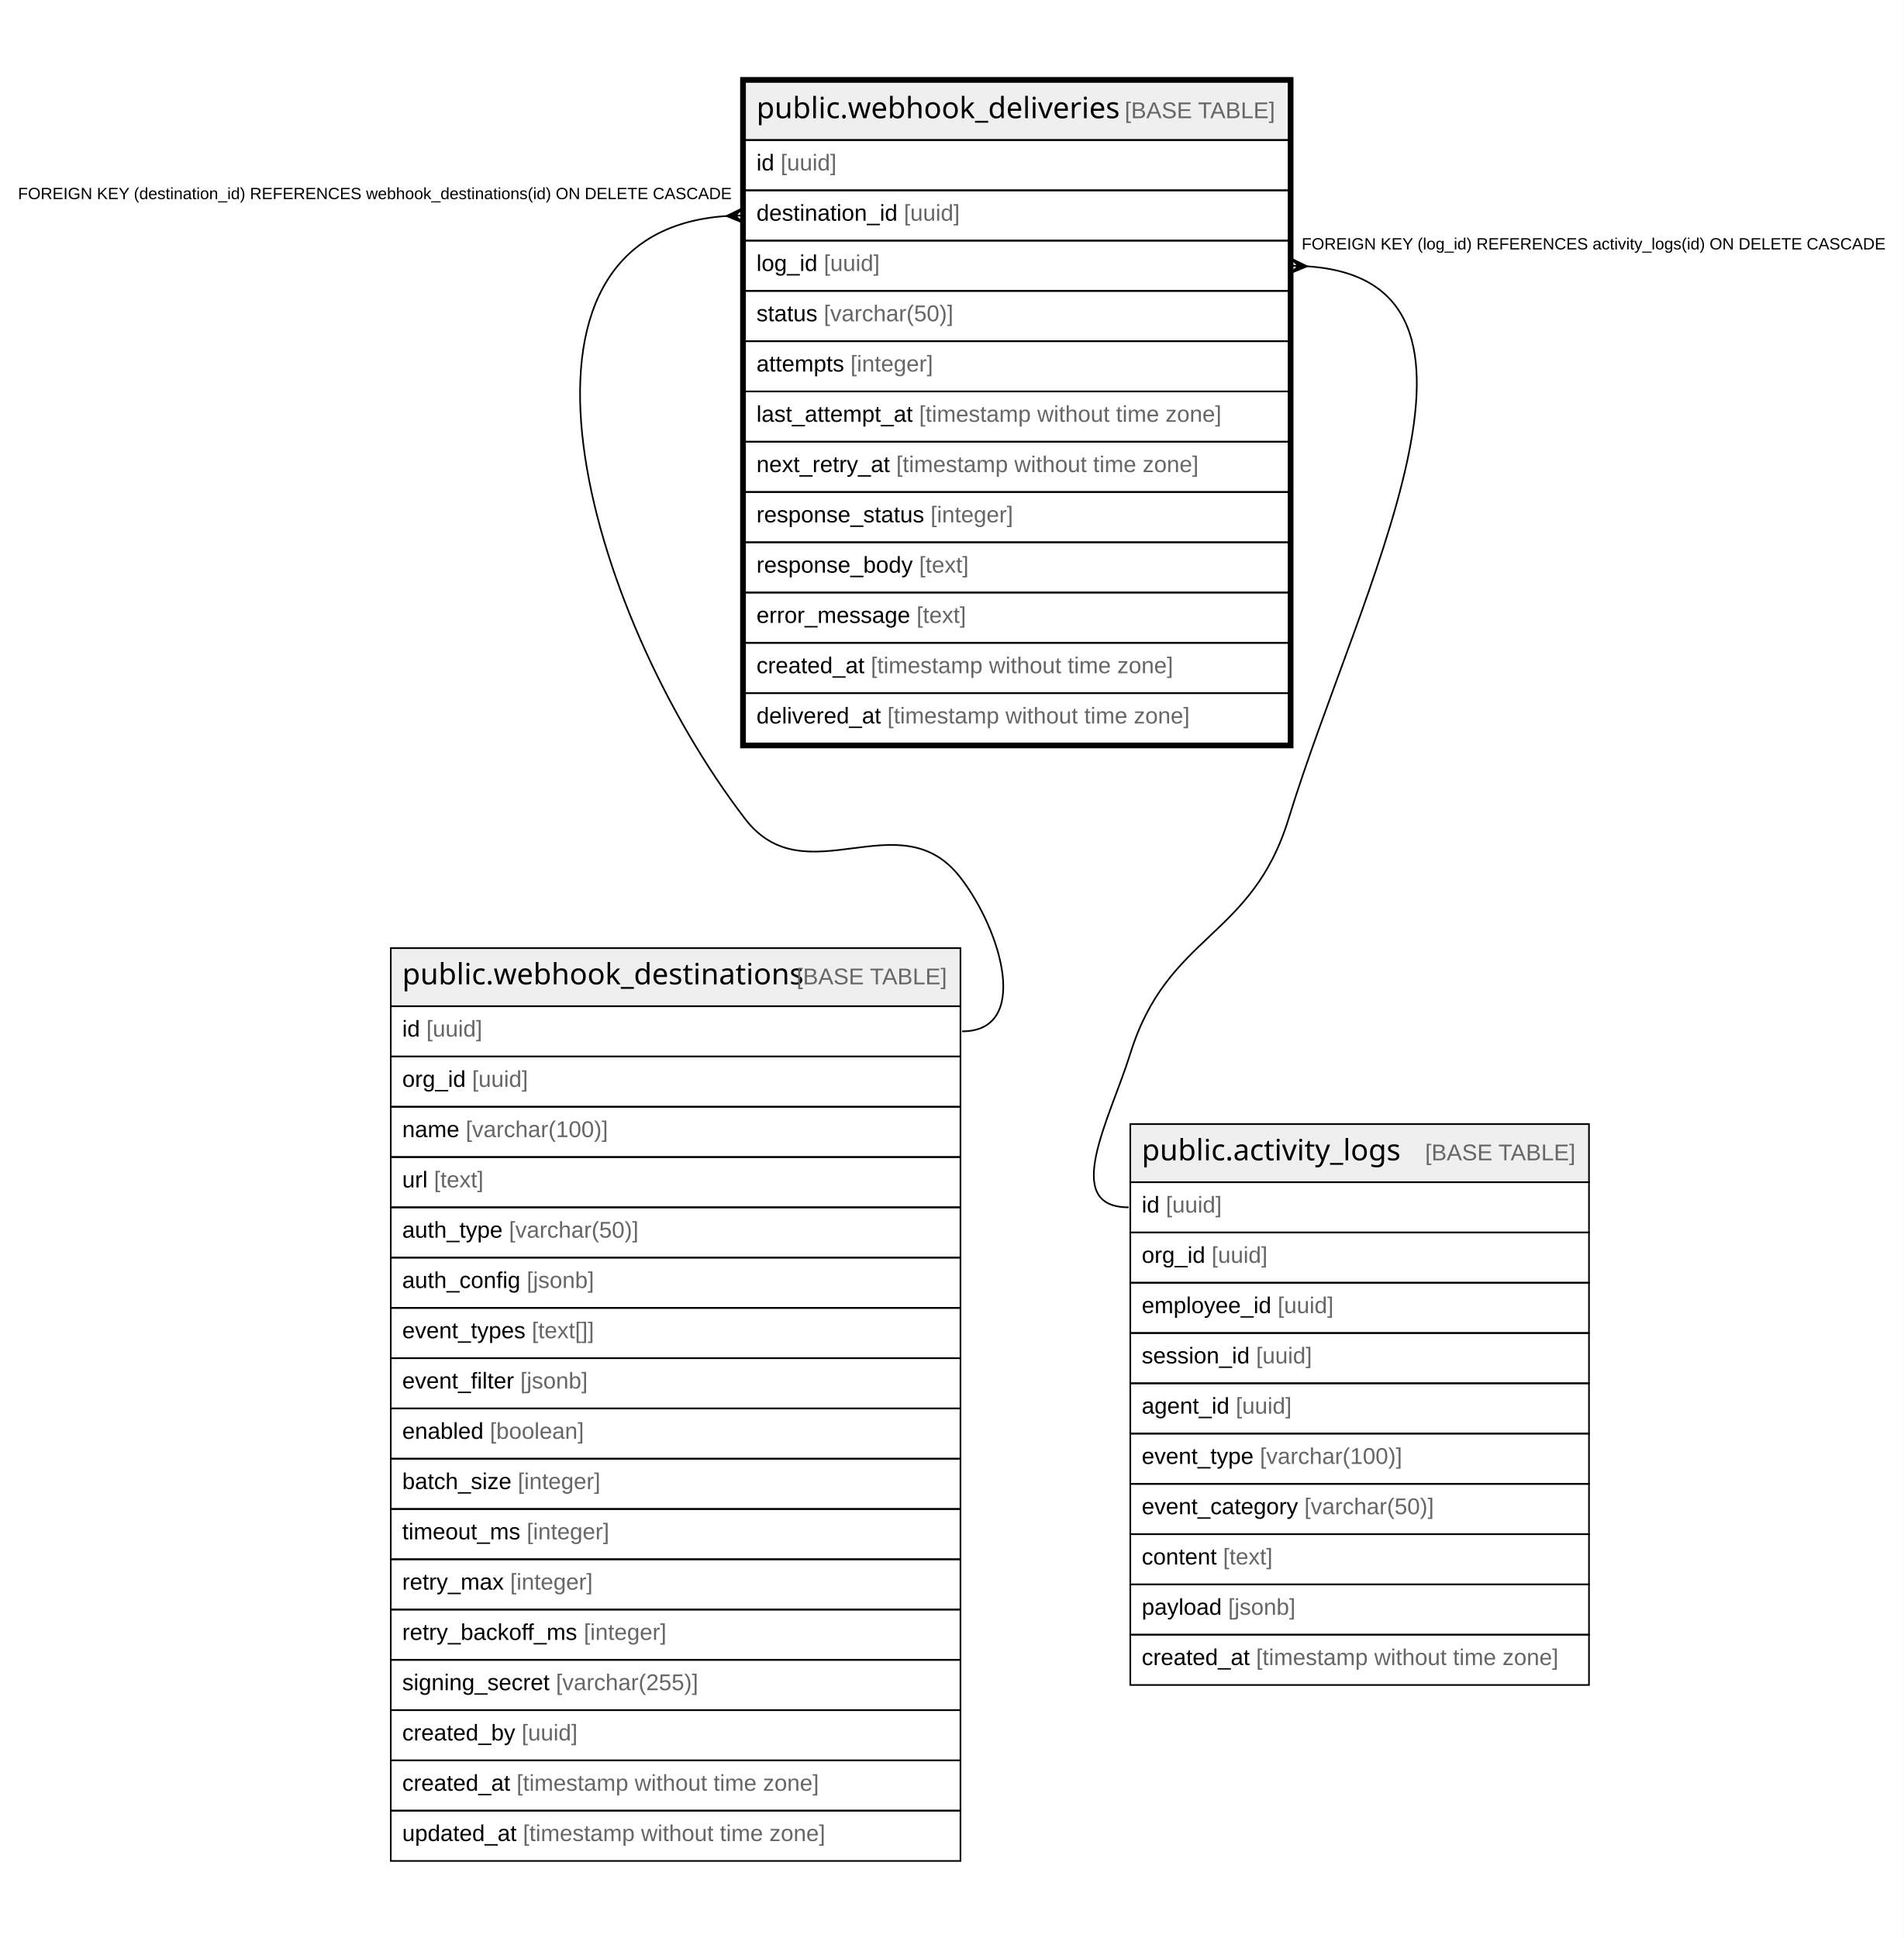
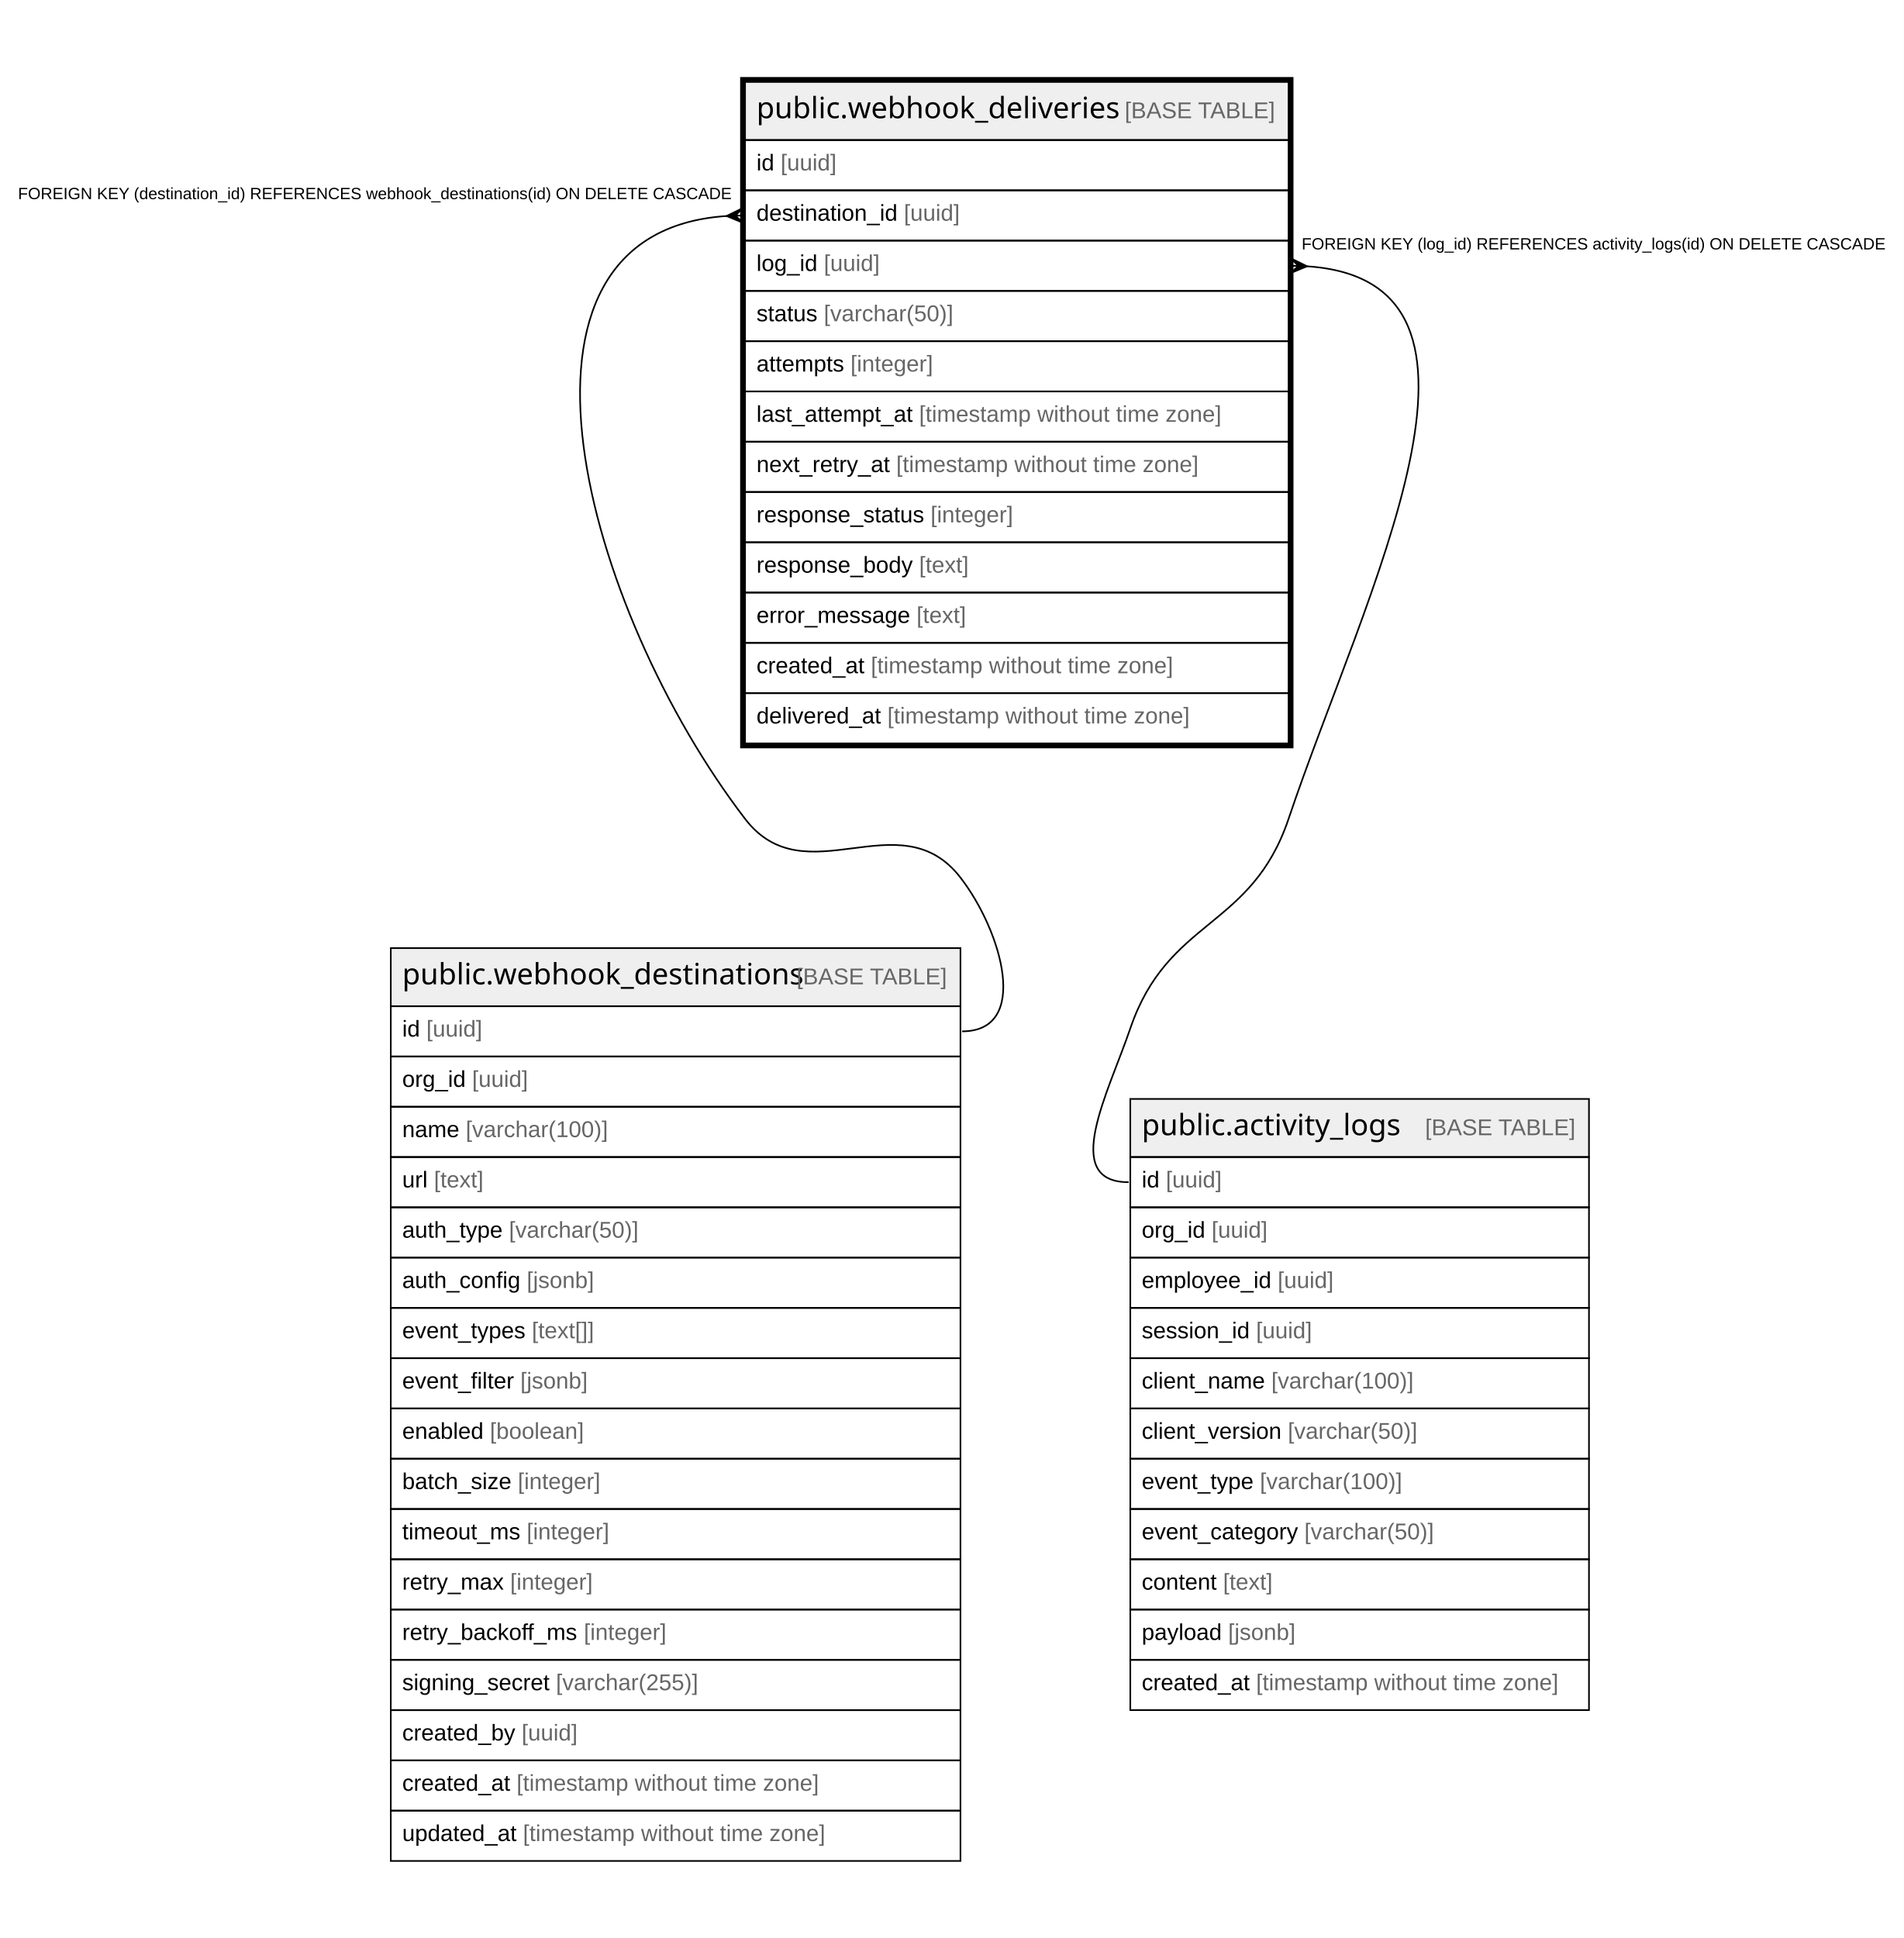
<svg xmlns="http://www.w3.org/2000/svg" width="1166pt" height="1187pt" viewBox="0.00 0.00 1166.19 1187.20">
  <g id="graph0" class="graph" transform="scale(1 1) rotate(0) translate(4 1183.2)">
    <polygon fill="white" stroke="none" points="-4,4 -4,-1183.2 1162.19,-1183.2 1162.19,4 -4,4" />
    <g id="node1" class="node">
      <polygon fill="#efefef" stroke="none" points="452.38,-1097.4 452.38,-1133 785.32,-1133 785.32,-1097.4 452.38,-1097.4" />
      <polygon fill="none" stroke="black" points="452.38,-1097.4 452.38,-1133 785.32,-1133 785.32,-1097.4 452.38,-1097.4" />
      <text text-anchor="start" x="459.38" y="-1110.8" font-family="Arial Bold" font-size="18.00">public.webhook_deliveries</text>
      <text text-anchor="start" x="653.83" y="-1110.8" font-family="Arial" font-size="14.00">    </text>
      <text text-anchor="start" x="684.95" y="-1110.8" font-family="Arial" font-size="14.00" fill="#666666">[BASE TABLE]</text>
      <polygon fill="none" stroke="black" points="452.38,-1066.6 452.38,-1097.4 785.32,-1097.4 785.32,-1066.6 452.38,-1066.6" />
      <text text-anchor="start" x="459.38" y="-1078.8" font-family="Arial" font-size="14.00">id </text>
      <text text-anchor="start" x="474.17" y="-1078.8" font-family="Arial" font-size="14.00" fill="#666666">[uuid]</text>
      <polygon fill="none" stroke="black" points="452.38,-1035.8 452.38,-1066.6 785.32,-1066.6 785.32,-1035.8 452.38,-1035.8" />
      <text text-anchor="start" x="459.38" y="-1048" font-family="Arial" font-size="14.00">destination_id </text>
      <text text-anchor="start" x="549.67" y="-1048" font-family="Arial" font-size="14.00" fill="#666666">[uuid]</text>
      <polygon fill="none" stroke="black" points="452.38,-1005 452.38,-1035.8 785.32,-1035.8 785.32,-1005 452.38,-1005" />
      <text text-anchor="start" x="459.38" y="-1017.2" font-family="Arial" font-size="14.00">log_id </text>
      <text text-anchor="start" x="500.64" y="-1017.2" font-family="Arial" font-size="14.00" fill="#666666">[uuid]</text>
      <polygon fill="none" stroke="black" points="452.38,-974.2 452.38,-1005 785.32,-1005 785.32,-974.2 452.38,-974.2" />
      <text text-anchor="start" x="459.38" y="-986.4" font-family="Arial" font-size="14.00">status </text>
      <text text-anchor="start" x="500.62" y="-986.4" font-family="Arial" font-size="14.00" fill="#666666">[varchar(50)]</text>
      <polygon fill="none" stroke="black" points="452.38,-943.4 452.38,-974.2 785.32,-974.2 785.32,-943.4 452.38,-943.4" />
      <text text-anchor="start" x="459.38" y="-955.6" font-family="Arial" font-size="14.00">attempts </text>
      <text text-anchor="start" x="516.96" y="-955.6" font-family="Arial" font-size="14.00" fill="#666666">[integer]</text>
      <polygon fill="none" stroke="black" points="452.38,-912.6 452.38,-943.4 785.32,-943.4 785.32,-912.6 452.38,-912.6" />
      <text text-anchor="start" x="459.38" y="-924.8" font-family="Arial" font-size="14.00">last_attempt_at </text>
      <text text-anchor="start" x="559" y="-924.8" font-family="Arial" font-size="14.00" fill="#666666">[timestamp without time zone]</text>
      <polygon fill="none" stroke="black" points="452.38,-881.8 452.38,-912.6 785.32,-912.6 785.32,-881.8 452.38,-881.8" />
      <text text-anchor="start" x="459.38" y="-894" font-family="Arial" font-size="14.00">next_retry_at </text>
      <text text-anchor="start" x="544.98" y="-894" font-family="Arial" font-size="14.00" fill="#666666">[timestamp without time zone]</text>
      <polygon fill="none" stroke="black" points="452.38,-851 452.38,-881.8 785.32,-881.8 785.32,-851 452.38,-851" />
      <text text-anchor="start" x="459.38" y="-863.2" font-family="Arial" font-size="14.00">response_status </text>
      <text text-anchor="start" x="566" y="-863.2" font-family="Arial" font-size="14.00" fill="#666666">[integer]</text>
      <polygon fill="none" stroke="black" points="452.38,-820.2 452.38,-851 785.32,-851 785.32,-820.2 452.38,-820.2" />
      <text text-anchor="start" x="459.38" y="-832.4" font-family="Arial" font-size="14.00">response_body </text>
      <text text-anchor="start" x="559.01" y="-832.4" font-family="Arial" font-size="14.00" fill="#666666">[text]</text>
      <polygon fill="none" stroke="black" points="452.38,-789.4 452.38,-820.2 785.32,-820.2 785.32,-789.4 452.38,-789.4" />
      <text text-anchor="start" x="459.38" y="-801.6" font-family="Arial" font-size="14.00">error_message </text>
      <text text-anchor="start" x="557.42" y="-801.6" font-family="Arial" font-size="14.00" fill="#666666">[text]</text>
      <polygon fill="none" stroke="black" points="452.38,-758.6 452.38,-789.4 785.32,-789.4 785.32,-758.6 452.38,-758.6" />
      <text text-anchor="start" x="459.38" y="-770.8" font-family="Arial" font-size="14.00">created_at </text>
      <text text-anchor="start" x="529.43" y="-770.8" font-family="Arial" font-size="14.00" fill="#666666">[timestamp without time zone]</text>
      <polygon fill="none" stroke="black" points="452.38,-727.8 452.38,-758.6 785.32,-758.6 785.32,-727.8 452.38,-727.8" />
      <text text-anchor="start" x="459.38" y="-740" font-family="Arial" font-size="14.00">delivered_at </text>
      <text text-anchor="start" x="539.55" y="-740" font-family="Arial" font-size="14.00" fill="#666666">[timestamp without time zone]</text>
      <polygon fill="none" stroke="black" stroke-width="3" points="450.88,-726.3 450.88,-1134.5 786.82,-1134.5 786.82,-726.3 450.88,-726.3" />
    </g>
    <g id="node2" class="node">
      <polygon fill="#efefef" stroke="none" points="235.37,-566.8 235.37,-602.4 584.33,-602.4 584.33,-566.8 235.37,-566.8" />
      <polygon fill="none" stroke="black" points="235.37,-566.8 235.37,-602.4 584.33,-602.4 584.33,-566.8 235.37,-566.8" />
      <text text-anchor="start" x="242.37" y="-580.2" font-family="Arial Bold" font-size="18.00">public.webhook_destinations</text>
      <text text-anchor="start" x="452.84" y="-580.2" font-family="Arial" font-size="14.00">    </text>
      <text text-anchor="start" x="483.96" y="-580.2" font-family="Arial" font-size="14.00" fill="#666666">[BASE TABLE]</text>
      <polygon fill="none" stroke="black" points="235.37,-536 235.37,-566.8 584.33,-566.8 584.33,-536 235.37,-536" />
      <text text-anchor="start" x="242.37" y="-548.2" font-family="Arial" font-size="14.00">id </text>
      <text text-anchor="start" x="257.16" y="-548.2" font-family="Arial" font-size="14.00" fill="#666666">[uuid]</text>
      <polygon fill="none" stroke="black" points="235.37,-505.2 235.37,-536 584.33,-536 584.33,-505.2 235.37,-505.2" />
      <text text-anchor="start" x="242.37" y="-517.4" font-family="Arial" font-size="14.00">org_id </text>
      <text text-anchor="start" x="285.18" y="-517.4" font-family="Arial" font-size="14.00" fill="#666666">[uuid]</text>
      <polygon fill="none" stroke="black" points="235.37,-474.4 235.37,-505.2 584.33,-505.2 584.33,-474.4 235.37,-474.4" />
      <text text-anchor="start" x="242.37" y="-486.6" font-family="Arial" font-size="14.00">name </text>
      <text text-anchor="start" x="281.28" y="-486.6" font-family="Arial" font-size="14.00" fill="#666666">[varchar(100)]</text>
      <polygon fill="none" stroke="black" points="235.37,-443.6 235.37,-474.4 584.33,-474.4 584.33,-443.6 235.37,-443.6" />
      <text text-anchor="start" x="242.37" y="-455.8" font-family="Arial" font-size="14.00">url </text>
      <text text-anchor="start" x="261.82" y="-455.8" font-family="Arial" font-size="14.00" fill="#666666">[text]</text>
      <polygon fill="none" stroke="black" points="235.37,-412.8 235.37,-443.6 584.33,-443.6 584.33,-412.8 235.37,-412.8" />
      <text text-anchor="start" x="242.37" y="-425" font-family="Arial" font-size="14.00">auth_type </text>
      <text text-anchor="start" x="307.76" y="-425" font-family="Arial" font-size="14.00" fill="#666666">[varchar(50)]</text>
      <polygon fill="none" stroke="black" points="235.37,-382 235.37,-412.8 584.33,-412.8 584.33,-382 235.37,-382" />
      <text text-anchor="start" x="242.37" y="-394.2" font-family="Arial" font-size="14.00">auth_config </text>
      <text text-anchor="start" x="318.65" y="-394.2" font-family="Arial" font-size="14.00" fill="#666666">[jsonb]</text>
      <polygon fill="none" stroke="black" points="235.37,-351.2 235.37,-382 584.33,-382 584.33,-351.2 235.37,-351.2" />
      <text text-anchor="start" x="242.37" y="-363.4" font-family="Arial" font-size="14.00">event_types </text>
      <text text-anchor="start" x="321.76" y="-363.4" font-family="Arial" font-size="14.00" fill="#666666">[text[]]</text>
      <polygon fill="none" stroke="black" points="235.37,-320.4 235.37,-351.2 584.33,-351.2 584.33,-320.4 235.37,-320.4" />
      <text text-anchor="start" x="242.37" y="-332.6" font-family="Arial" font-size="14.00">event_filter </text>
      <text text-anchor="start" x="314.74" y="-332.6" font-family="Arial" font-size="14.00" fill="#666666">[jsonb]</text>
      <polygon fill="none" stroke="black" points="235.37,-289.6 235.37,-320.4 584.33,-320.4 584.33,-289.6 235.37,-289.6" />
      <text text-anchor="start" x="242.37" y="-301.8" font-family="Arial" font-size="14.00">enabled </text>
      <text text-anchor="start" x="296.09" y="-301.8" font-family="Arial" font-size="14.00" fill="#666666">[boolean]</text>
      <polygon fill="none" stroke="black" points="235.37,-258.8 235.37,-289.6 584.33,-289.6 584.33,-258.8 235.37,-258.8" />
      <text text-anchor="start" x="242.37" y="-271" font-family="Arial" font-size="14.00">batch_size </text>
      <text text-anchor="start" x="313.19" y="-271" font-family="Arial" font-size="14.00" fill="#666666">[integer]</text>
      <polygon fill="none" stroke="black" points="235.37,-228 235.37,-258.8 584.33,-258.8 584.33,-228 235.37,-228" />
      <text text-anchor="start" x="242.37" y="-240.2" font-family="Arial" font-size="14.00">timeout_ms </text>
      <text text-anchor="start" x="318.62" y="-240.2" font-family="Arial" font-size="14.00" fill="#666666">[integer]</text>
      <polygon fill="none" stroke="black" points="235.37,-197.2 235.37,-228 584.33,-228 584.33,-197.2 235.37,-197.2" />
      <text text-anchor="start" x="242.37" y="-209.4" font-family="Arial" font-size="14.00">retry_max </text>
      <text text-anchor="start" x="308.5" y="-209.4" font-family="Arial" font-size="14.00" fill="#666666">[integer]</text>
      <polygon fill="none" stroke="black" points="235.37,-166.4 235.37,-197.2 584.33,-197.2 584.33,-166.4 235.37,-166.4" />
      <text text-anchor="start" x="242.37" y="-178.6" font-family="Arial" font-size="14.00">retry_backoff_ms </text>
      <text text-anchor="start" x="353.63" y="-178.6" font-family="Arial" font-size="14.00" fill="#666666">[integer]</text>
      <polygon fill="none" stroke="black" points="235.37,-135.6 235.37,-166.4 584.33,-166.4 584.33,-135.6 235.37,-135.6" />
      <text text-anchor="start" x="242.37" y="-147.8" font-family="Arial" font-size="14.00">signing_secret </text>
      <text text-anchor="start" x="336.54" y="-147.8" font-family="Arial" font-size="14.00" fill="#666666">[varchar(255)]</text>
      <polygon fill="none" stroke="black" points="235.37,-104.8 235.37,-135.6 584.33,-135.6 584.33,-104.8 235.37,-104.8" />
      <text text-anchor="start" x="242.37" y="-117" font-family="Arial" font-size="14.00">created_by </text>
      <text text-anchor="start" x="315.53" y="-117" font-family="Arial" font-size="14.00" fill="#666666">[uuid]</text>
      <polygon fill="none" stroke="black" points="235.37,-74 235.37,-104.8 584.33,-104.8 584.33,-74 235.37,-74" />
      <text text-anchor="start" x="242.37" y="-86.2" font-family="Arial" font-size="14.00">created_at </text>
      <text text-anchor="start" x="312.42" y="-86.2" font-family="Arial" font-size="14.00" fill="#666666">[timestamp without time zone]</text>
      <polygon fill="none" stroke="black" points="235.37,-43.2 235.37,-74 584.33,-74 584.33,-43.2 235.37,-43.2" />
      <text text-anchor="start" x="242.37" y="-55.4" font-family="Arial" font-size="14.00">updated_at </text>
      <text text-anchor="start" x="316.33" y="-55.4" font-family="Arial" font-size="14.00" fill="#666666">[timestamp without time zone]</text>
    </g>
    <g id="edge1" class="edge">
      <path fill="none" stroke="black" d="M441.11,-1050.87C289.94,-1040.97 354.65,-809.21 452.38,-681.6 489.34,-633.34 547.18,-693.71 584.33,-645.6 609.92,-612.46 627.2,-551.4 585.33,-551.4" />
      <polygon fill="black" stroke="black" points="441.05,-1050.87 450.9,-1055.69 446.39,-1051.04 450.71,-1051.18 450.71,-1051.18 450.71,-1051.18 446.39,-1051.04 451.19,-1046.69 441.05,-1050.87" />
      <text text-anchor="start" x="7" y="-1061.2" font-family="Arial" font-size="10.00">FOREIGN KEY (destination_id) REFERENCES webhook_destinations(id) ON DELETE CASCADE</text>
    </g>
    <g id="node3" class="node">
-       <polygon fill="#efefef" stroke="none" points="688.37,-459 688.37,-494.6 969.34,-494.6 969.34,-459 688.37,-459" />
-       <polygon fill="none" stroke="black" points="688.37,-459 688.37,-494.6 969.34,-494.6 969.34,-459 688.37,-459" />
-       <text text-anchor="start" x="695.37" y="-472.4" font-family="Arial Bold" font-size="18.00">public.activity_logs</text>
-       <text text-anchor="start" x="837.85" y="-472.4" font-family="Arial" font-size="14.00">    </text>
-       <text text-anchor="start" x="868.96" y="-472.4" font-family="Arial" font-size="14.00" fill="#666666">[BASE TABLE]</text>
-       <polygon fill="none" stroke="black" points="688.37,-428.2 688.37,-459 969.34,-459 969.34,-428.2 688.37,-428.2" />
-       <text text-anchor="start" x="695.37" y="-440.4" font-family="Arial" font-size="14.00">id </text>
-       <text text-anchor="start" x="710.15" y="-440.4" font-family="Arial" font-size="14.00" fill="#666666">[uuid]</text>
-       <polygon fill="none" stroke="black" points="688.37,-397.4 688.37,-428.2 969.34,-428.2 969.34,-397.4 688.37,-397.4" />
-       <text text-anchor="start" x="695.37" y="-409.6" font-family="Arial" font-size="14.00">org_id </text>
-       <text text-anchor="start" x="738.17" y="-409.6" font-family="Arial" font-size="14.00" fill="#666666">[uuid]</text>
-       <polygon fill="none" stroke="black" points="688.37,-366.6 688.37,-397.4 969.34,-397.4 969.34,-366.6 688.37,-366.6" />
-       <text text-anchor="start" x="695.37" y="-378.8" font-family="Arial" font-size="14.00">employee_id </text>
-       <text text-anchor="start" x="778.64" y="-378.8" font-family="Arial" font-size="14.00" fill="#666666">[uuid]</text>
-       <polygon fill="none" stroke="black" points="688.37,-335.8 688.37,-366.6 969.34,-366.6 969.34,-335.8 688.37,-335.8" />
-       <text text-anchor="start" x="695.37" y="-348" font-family="Arial" font-size="14.00">session_id </text>
-       <text text-anchor="start" x="765.41" y="-348" font-family="Arial" font-size="14.00" fill="#666666">[uuid]</text>
-       <polygon fill="none" stroke="black" points="688.37,-305 688.37,-335.8 969.34,-335.8 969.34,-305 688.37,-305" />
-       <text text-anchor="start" x="695.37" y="-317.2" font-family="Arial" font-size="14.00">agent_id </text>
-       <text text-anchor="start" x="752.97" y="-317.2" font-family="Arial" font-size="14.00" fill="#666666">[uuid]</text>
-       <polygon fill="none" stroke="black" points="688.37,-274.2 688.37,-305 969.34,-305 969.34,-274.2 688.37,-274.2" />
-       <text text-anchor="start" x="695.37" y="-286.4" font-family="Arial" font-size="14.00">event_type </text>
-       <text text-anchor="start" x="767.75" y="-286.4" font-family="Arial" font-size="14.00" fill="#666666">[varchar(100)]</text>
-       <polygon fill="none" stroke="black" points="688.37,-243.4 688.37,-274.2 969.34,-274.2 969.34,-243.4 688.37,-243.4" />
-       <text text-anchor="start" x="695.37" y="-255.6" font-family="Arial" font-size="14.00">event_category </text>
-       <text text-anchor="start" x="794.99" y="-255.6" font-family="Arial" font-size="14.00" fill="#666666">[varchar(50)]</text>
-       <polygon fill="none" stroke="black" points="688.37,-212.6 688.37,-243.4 969.34,-243.4 969.34,-212.6 688.37,-212.6" />
-       <text text-anchor="start" x="695.37" y="-224.8" font-family="Arial" font-size="14.00">content </text>
-       <text text-anchor="start" x="745.18" y="-224.8" font-family="Arial" font-size="14.00" fill="#666666">[text]</text>
-       <polygon fill="none" stroke="black" points="688.37,-181.8 688.37,-212.6 969.34,-212.6 969.34,-181.8 688.37,-181.8" />
-       <text text-anchor="start" x="695.37" y="-194" font-family="Arial" font-size="14.00">payload </text>
-       <text text-anchor="start" x="748.3" y="-194" font-family="Arial" font-size="14.00" fill="#666666">[jsonb]</text>
-       <polygon fill="none" stroke="black" points="688.37,-151 688.37,-181.8 969.34,-181.8 969.34,-151 688.37,-151" />
-       <text text-anchor="start" x="695.37" y="-163.2" font-family="Arial" font-size="14.00">created_at </text>
-       <text text-anchor="start" x="765.42" y="-163.2" font-family="Arial" font-size="14.00" fill="#666666">[timestamp without time zone]</text>
+       <polygon fill="#efefef" stroke="none" points="688.37,-474.4 688.37,-510 969.34,-510 969.34,-474.4 688.37,-474.4" />
+       <polygon fill="none" stroke="black" points="688.37,-474.4 688.37,-510 969.34,-510 969.34,-474.4 688.37,-474.4" />
+       <text text-anchor="start" x="695.37" y="-487.8" font-family="Arial Bold" font-size="18.00">public.activity_logs</text>
+       <text text-anchor="start" x="837.85" y="-487.8" font-family="Arial" font-size="14.00">    </text>
+       <text text-anchor="start" x="868.96" y="-487.8" font-family="Arial" font-size="14.00" fill="#666666">[BASE TABLE]</text>
+       <polygon fill="none" stroke="black" points="688.37,-443.6 688.37,-474.4 969.34,-474.4 969.34,-443.6 688.37,-443.6" />
+       <text text-anchor="start" x="695.37" y="-455.8" font-family="Arial" font-size="14.00">id </text>
+       <text text-anchor="start" x="710.15" y="-455.8" font-family="Arial" font-size="14.00" fill="#666666">[uuid]</text>
+       <polygon fill="none" stroke="black" points="688.37,-412.8 688.37,-443.6 969.34,-443.6 969.34,-412.8 688.37,-412.8" />
+       <text text-anchor="start" x="695.37" y="-425" font-family="Arial" font-size="14.00">org_id </text>
+       <text text-anchor="start" x="738.17" y="-425" font-family="Arial" font-size="14.00" fill="#666666">[uuid]</text>
+       <polygon fill="none" stroke="black" points="688.37,-382 688.37,-412.8 969.34,-412.8 969.34,-382 688.37,-382" />
+       <text text-anchor="start" x="695.37" y="-394.2" font-family="Arial" font-size="14.00">employee_id </text>
+       <text text-anchor="start" x="778.64" y="-394.2" font-family="Arial" font-size="14.00" fill="#666666">[uuid]</text>
+       <polygon fill="none" stroke="black" points="688.37,-351.2 688.37,-382 969.34,-382 969.34,-351.2 688.37,-351.2" />
+       <text text-anchor="start" x="695.37" y="-363.4" font-family="Arial" font-size="14.00">session_id </text>
+       <text text-anchor="start" x="765.41" y="-363.4" font-family="Arial" font-size="14.00" fill="#666666">[uuid]</text>
+       <polygon fill="none" stroke="black" points="688.37,-320.4 688.37,-351.2 969.34,-351.2 969.34,-320.4 688.37,-320.4" />
+       <text text-anchor="start" x="695.37" y="-332.6" font-family="Arial" font-size="14.00">client_name </text>
+       <text text-anchor="start" x="774.75" y="-332.6" font-family="Arial" font-size="14.00" fill="#666666">[varchar(100)]</text>
+       <polygon fill="none" stroke="black" points="688.37,-289.6 688.37,-320.4 969.34,-320.4 969.34,-289.6 688.37,-289.6" />
+       <text text-anchor="start" x="695.37" y="-301.8" font-family="Arial" font-size="14.00">client_version </text>
+       <text text-anchor="start" x="784.86" y="-301.8" font-family="Arial" font-size="14.00" fill="#666666">[varchar(50)]</text>
+       <polygon fill="none" stroke="black" points="688.37,-258.8 688.37,-289.6 969.34,-289.6 969.34,-258.8 688.37,-258.8" />
+       <text text-anchor="start" x="695.37" y="-271" font-family="Arial" font-size="14.00">event_type </text>
+       <text text-anchor="start" x="767.75" y="-271" font-family="Arial" font-size="14.00" fill="#666666">[varchar(100)]</text>
+       <polygon fill="none" stroke="black" points="688.37,-228 688.37,-258.8 969.34,-258.8 969.34,-228 688.37,-228" />
+       <text text-anchor="start" x="695.37" y="-240.2" font-family="Arial" font-size="14.00">event_category </text>
+       <text text-anchor="start" x="794.99" y="-240.2" font-family="Arial" font-size="14.00" fill="#666666">[varchar(50)]</text>
+       <polygon fill="none" stroke="black" points="688.37,-197.2 688.37,-228 969.34,-228 969.34,-197.2 688.37,-197.2" />
+       <text text-anchor="start" x="695.37" y="-209.4" font-family="Arial" font-size="14.00">content </text>
+       <text text-anchor="start" x="745.18" y="-209.4" font-family="Arial" font-size="14.00" fill="#666666">[text]</text>
+       <polygon fill="none" stroke="black" points="688.37,-166.4 688.37,-197.2 969.34,-197.2 969.34,-166.4 688.37,-166.4" />
+       <text text-anchor="start" x="695.37" y="-178.6" font-family="Arial" font-size="14.00">payload </text>
+       <text text-anchor="start" x="748.3" y="-178.6" font-family="Arial" font-size="14.00" fill="#666666">[jsonb]</text>
+       <polygon fill="none" stroke="black" points="688.37,-135.6 688.37,-166.4 969.34,-166.4 969.34,-135.6 688.37,-135.6" />
+       <text text-anchor="start" x="695.37" y="-147.8" font-family="Arial" font-size="14.00">created_at </text>
+       <text text-anchor="start" x="765.42" y="-147.8" font-family="Arial" font-size="14.00" fill="#666666">[timestamp without time zone]</text>
    </g>
    <g id="edge2" class="edge">
-       <path fill="none" stroke="black" d="M796.49,-1020.08C931.9,-1011.29 828.51,-822.16 785.32,-681.6 762.68,-607.92 711.29,-611.39 688.37,-537.8 675.92,-497.82 645.5,-443.6 687.37,-443.6" />
+       <path fill="none" stroke="black" d="M796.49,-1020.08C932.08,-1011.24 832.25,-820.96 785.32,-681.6 762.5,-613.83 711.45,-620.88 688.37,-553.2 674.85,-513.57 645.5,-459 687.37,-459" />
      <polygon fill="black" stroke="black" points="796.65,-1020.08 786.51,-1015.89 791.32,-1020.24 786.99,-1020.38 786.99,-1020.38 786.99,-1020.38 791.32,-1020.24 786.8,-1024.89 796.65,-1020.08" />
      <text text-anchor="start" x="793.32" y="-1030.4" font-family="Arial" font-size="10.00">FOREIGN KEY (log_id) REFERENCES activity_logs(id) ON DELETE CASCADE</text>
    </g>
  </g>
</svg>
